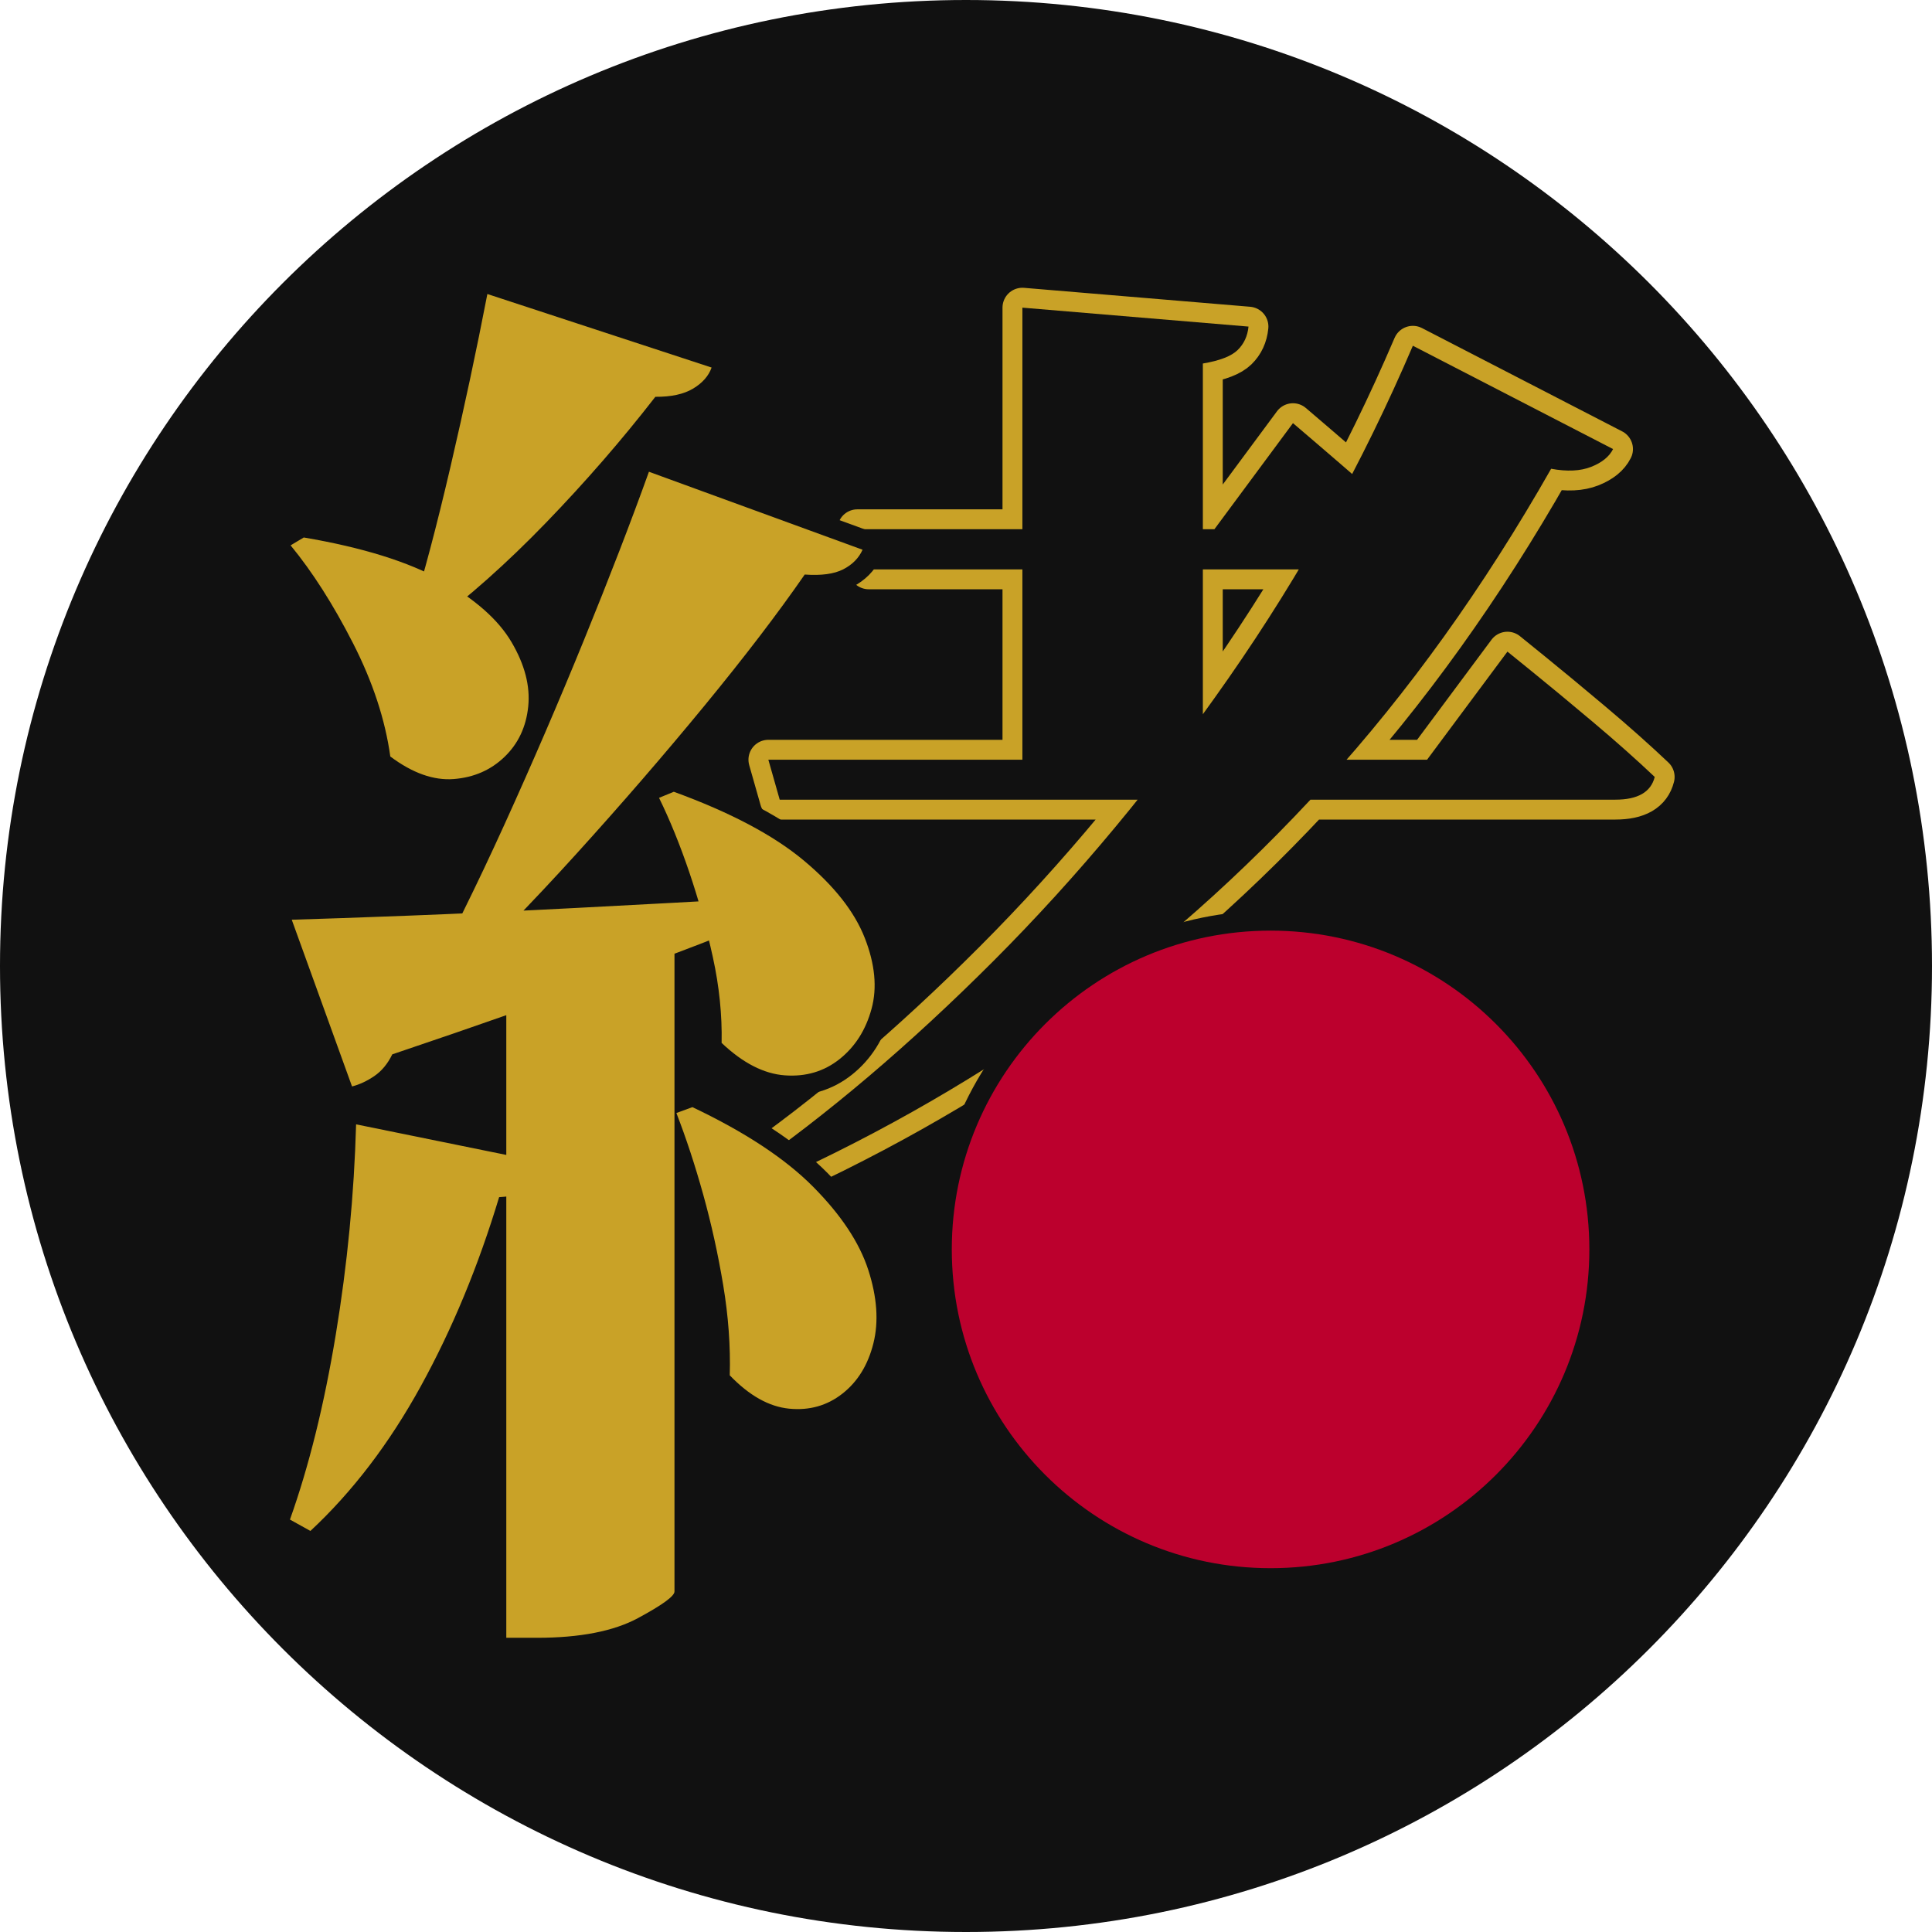
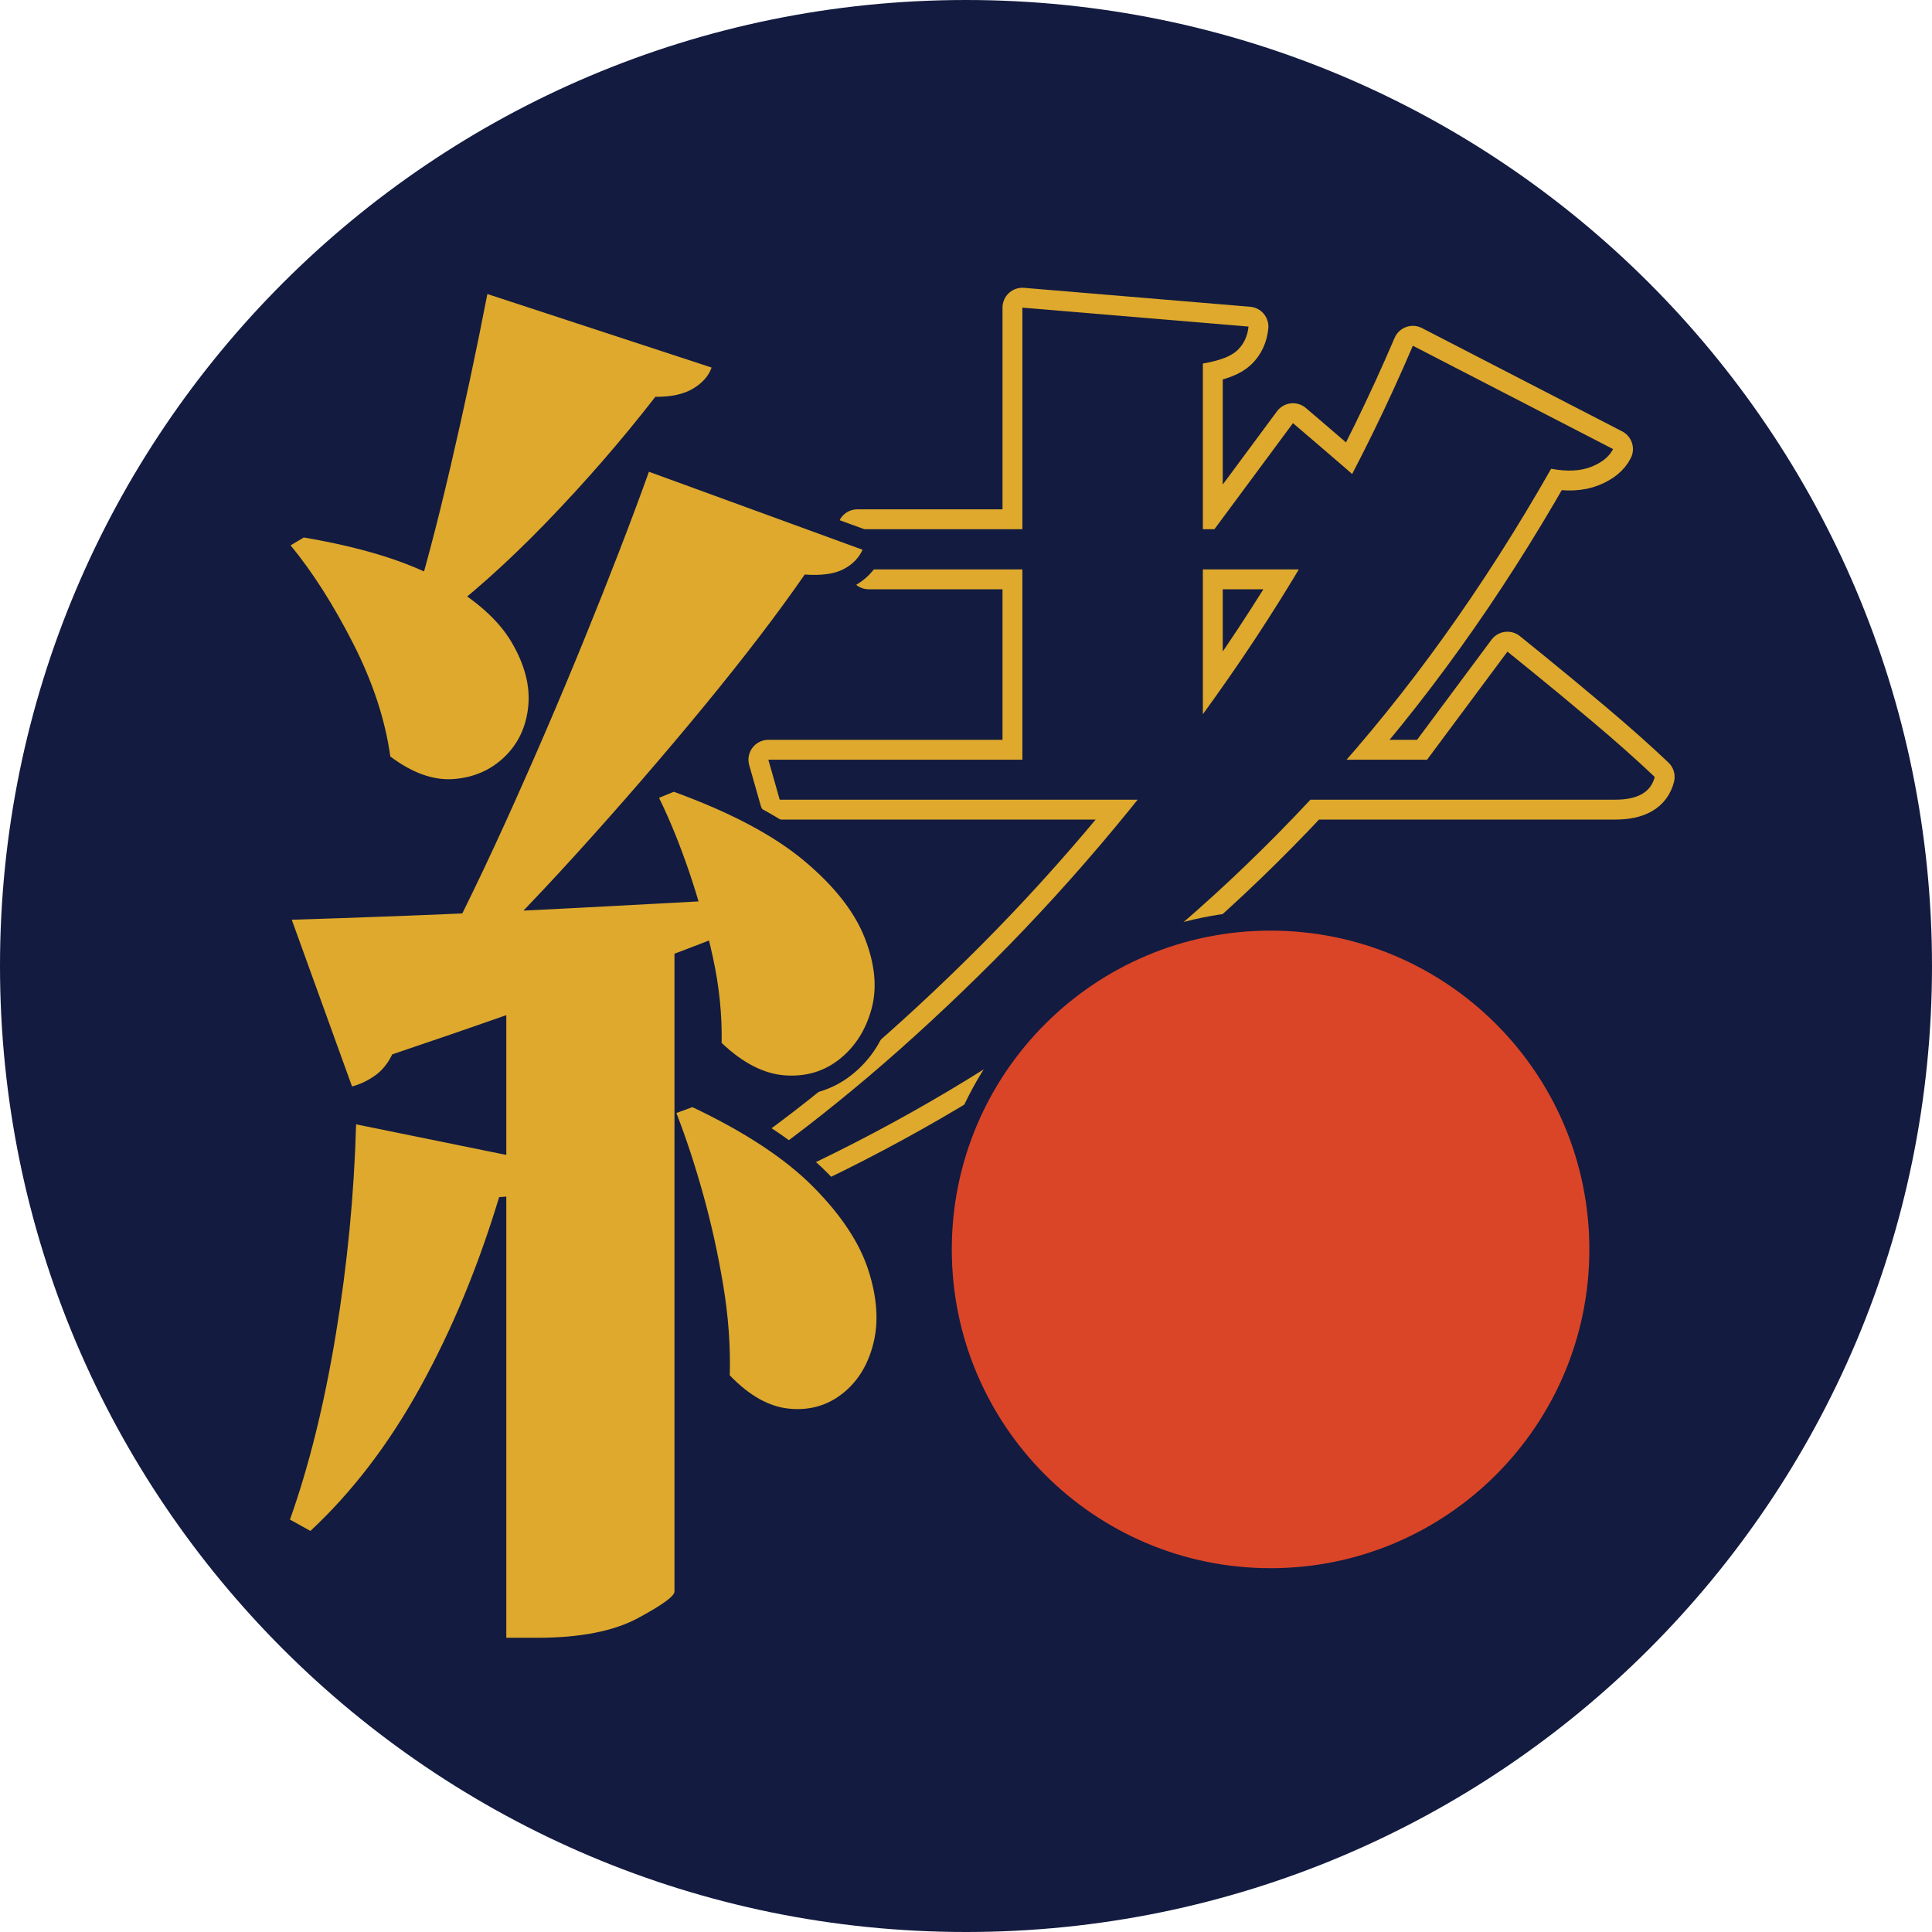
<svg xmlns="http://www.w3.org/2000/svg" viewBox="-180 -1060 1360 1360" role="img" aria-label="Issho">
-   <circle cx="500" cy="-380" r="680" fill="#111111" />
+   <circle cx="500" cy="-380" r="680" fill="#131B40" />
  <g transform="scale(1,-1)">
-     <path d="M814.561 816.625 955.49 743.89Q951.49 735.89 940.125 731.39Q928.76 726.89 911.895 730.025Q840.57 604.645 753.042 508.538Q665.515 412.43 565.162 342.148Q464.81 271.865 353.51 223.19L344.105 234.865Q431.105 295.19 519.51 383.717Q607.915 472.245 684.86 582.705Q761.805 693.165 814.561 816.625ZM423.515 687.46H674.86L730.16 762.14Q730.16 762.14 746.918 747.815Q763.675 733.49 786.662 713.435Q809.65 693.38 827.975 675.19Q824.84 659.19 801.11 659.19H431.515ZM360.865 525.22H824.565L881.135 601.304Q881.135 601.304 898.892 586.912Q916.65 572.52 941.07 551.965Q965.49 531.41 984.815 513.085Q980.815 497.085 957.085 497.085H368.865ZM539.696 843.435 698.87 830.11Q697.87 820.11 691.235 813.61Q684.6 807.11 666.735 804.11V505.76H539.696Z" fill="#111111" stroke="#C9A227" stroke-width="28" stroke-linejoin="round" paint-order="stroke" />
-     <circle cx="714.4" cy="180.5" r="224.4" fill="#BC002D" stroke="#111111" stroke-width="28" stroke-linejoin="round" paint-order="stroke" />
-     <path d="M176.4 388.73 294.79 397.785V-60.325Q294.79 -65.19 269.085 -79.042Q243.38 -92.895 197.97 -92.895H176.4ZM163.075 853.03 320.925 801.27Q317.79 792.405 307.925 786.473Q298.06 780.54 281.33 780.675Q245.815 734.945 204.435 692.135Q163.055 649.325 122.81 619.515L109.405 626.785Q122.485 668.65 137.038 731.11Q151.59 793.57 163.075 853.03ZM276.805 727.92 427.195 673.025Q423.195 664.16 413.56 659.228Q403.925 654.295 386.465 655.565Q358.005 614.43 315.652 562.93Q273.3 511.43 225.717 458.93Q178.135 406.43 131.62 362.43H117.135Q145.675 414.89 175.12 479.648Q204.565 544.405 231.213 609.797Q257.86 675.19 276.805 727.92ZM25.375 412.57Q55.375 413.435 107.538 415.435Q159.7 417.435 225.593 420.867Q291.485 424.3 360.81 428.165L360.945 414.49Q318.135 397.11 252.932 372.905Q187.73 348.7 96.135 317.805Q91.27 307.805 83.473 302.508Q75.675 297.21 67.81 295.21ZM33.835 681.65Q95.865 671.11 131.015 651.38Q166.165 631.65 180.097 607.96Q194.03 584.27 191.84 562.715Q189.65 541.16 175.135 527.2Q160.62 513.24 139.375 511.605Q118.13 509.97 94.75 527.485Q89.345 566.405 68.495 607.23Q47.645 648.055 24.565 676.11ZM294.325 502.65Q353.815 480.975 385.83 454.245Q417.844 427.515 428.709 399.825Q439.574 372.135 433.52 349.878Q427.465 327.62 411.085 314.525Q394.705 301.43 372.527 303.025Q350.35 304.62 327.97 325.865Q328.565 355.325 321.823 386.122Q315.08 416.92 305.27 445.852Q295.46 474.785 283.92 498.38ZM307.405 280.65Q363.03 254.245 392.477 224.515Q421.925 194.785 431.222 166.027Q440.52 137.27 434.83 114.445Q429.14 91.62 412.99 78.958Q396.84 66.295 375.527 68.39Q354.215 70.485 333.7 91.865Q334.565 122.46 329.093 155.325Q323.62 188.19 315.013 219.122Q306.405 250.055 296.135 276.515ZM70.67 268.54 207.085 240.755Q204.95 231.025 196.517 224.593Q188.085 218.16 171.355 217.295Q149.435 144.59 116.19 84.158Q82.945 23.725 38.51 -17.68L24.105 -9.68Q44.105 46.375 56.348 120.43Q68.59 194.485 70.67 268.54Z" fill="#C9A227" stroke="#111111" stroke-width="28" stroke-linejoin="round" paint-order="stroke" />
+     <path d="M814.561 816.625 955.49 743.89Q951.49 735.89 940.125 731.39Q928.76 726.89 911.895 730.025Q840.57 604.645 753.042 508.538Q665.515 412.43 565.162 342.148Q464.81 271.865 353.51 223.19L344.105 234.865Q431.105 295.19 519.51 383.717Q607.915 472.245 684.86 582.705Q761.805 693.165 814.561 816.625ZM423.515 687.46H674.86L730.16 762.14Q730.16 762.14 746.918 747.815Q763.675 733.49 786.662 713.435Q809.65 693.38 827.975 675.19Q824.84 659.19 801.11 659.19H431.515ZM360.865 525.22H824.565L881.135 601.304Q881.135 601.304 898.892 586.912Q916.65 572.52 941.07 551.965Q965.49 531.41 984.815 513.085Q980.815 497.085 957.085 497.085H368.865ZM539.696 843.435 698.87 830.11Q697.87 820.11 691.235 813.61Q684.6 807.11 666.735 804.11V505.76H539.696Z" fill="#131B40" stroke="#DEA92C" stroke-width="28" stroke-linejoin="round" paint-order="stroke" />
+     <circle cx="714.4" cy="180.5" r="224.4" fill="#DA4528" stroke="#131B40" stroke-width="28" stroke-linejoin="round" paint-order="stroke" />
+     <path d="M176.4 388.73 294.79 397.785V-60.325Q294.79 -65.19 269.085 -79.042Q243.38 -92.895 197.97 -92.895H176.4ZM163.075 853.03 320.925 801.27Q317.79 792.405 307.925 786.473Q298.06 780.54 281.33 780.675Q245.815 734.945 204.435 692.135Q163.055 649.325 122.81 619.515L109.405 626.785Q122.485 668.65 137.038 731.11Q151.59 793.57 163.075 853.03ZM276.805 727.92 427.195 673.025Q423.195 664.16 413.56 659.228Q403.925 654.295 386.465 655.565Q358.005 614.43 315.652 562.93Q273.3 511.43 225.717 458.93Q178.135 406.43 131.62 362.43H117.135Q145.675 414.89 175.12 479.648Q204.565 544.405 231.213 609.797Q257.86 675.19 276.805 727.92ZM25.375 412.57Q55.375 413.435 107.538 415.435Q159.7 417.435 225.593 420.867Q291.485 424.3 360.81 428.165L360.945 414.49Q318.135 397.11 252.932 372.905Q187.73 348.7 96.135 317.805Q91.27 307.805 83.473 302.508Q75.675 297.21 67.81 295.21ZM33.835 681.65Q95.865 671.11 131.015 651.38Q166.165 631.65 180.097 607.96Q194.03 584.27 191.84 562.715Q189.65 541.16 175.135 527.2Q160.62 513.24 139.375 511.605Q118.13 509.97 94.75 527.485Q89.345 566.405 68.495 607.23Q47.645 648.055 24.565 676.11ZM294.325 502.65Q353.815 480.975 385.83 454.245Q417.844 427.515 428.709 399.825Q439.574 372.135 433.52 349.878Q427.465 327.62 411.085 314.525Q394.705 301.43 372.527 303.025Q350.35 304.62 327.97 325.865Q328.565 355.325 321.823 386.122Q315.08 416.92 305.27 445.852Q295.46 474.785 283.92 498.38ZM307.405 280.65Q363.03 254.245 392.477 224.515Q421.925 194.785 431.222 166.027Q440.52 137.27 434.83 114.445Q429.14 91.62 412.99 78.958Q396.84 66.295 375.527 68.39Q354.215 70.485 333.7 91.865Q334.565 122.46 329.093 155.325Q323.62 188.19 315.013 219.122Q306.405 250.055 296.135 276.515ZM70.67 268.54 207.085 240.755Q204.95 231.025 196.517 224.593Q188.085 218.16 171.355 217.295Q149.435 144.59 116.19 84.158Q82.945 23.725 38.51 -17.68L24.105 -9.68Q44.105 46.375 56.348 120.43Q68.59 194.485 70.67 268.54Z" fill="#DEA92C" stroke="#131B40" stroke-width="28" stroke-linejoin="round" paint-order="stroke" />
  </g>
</svg>
